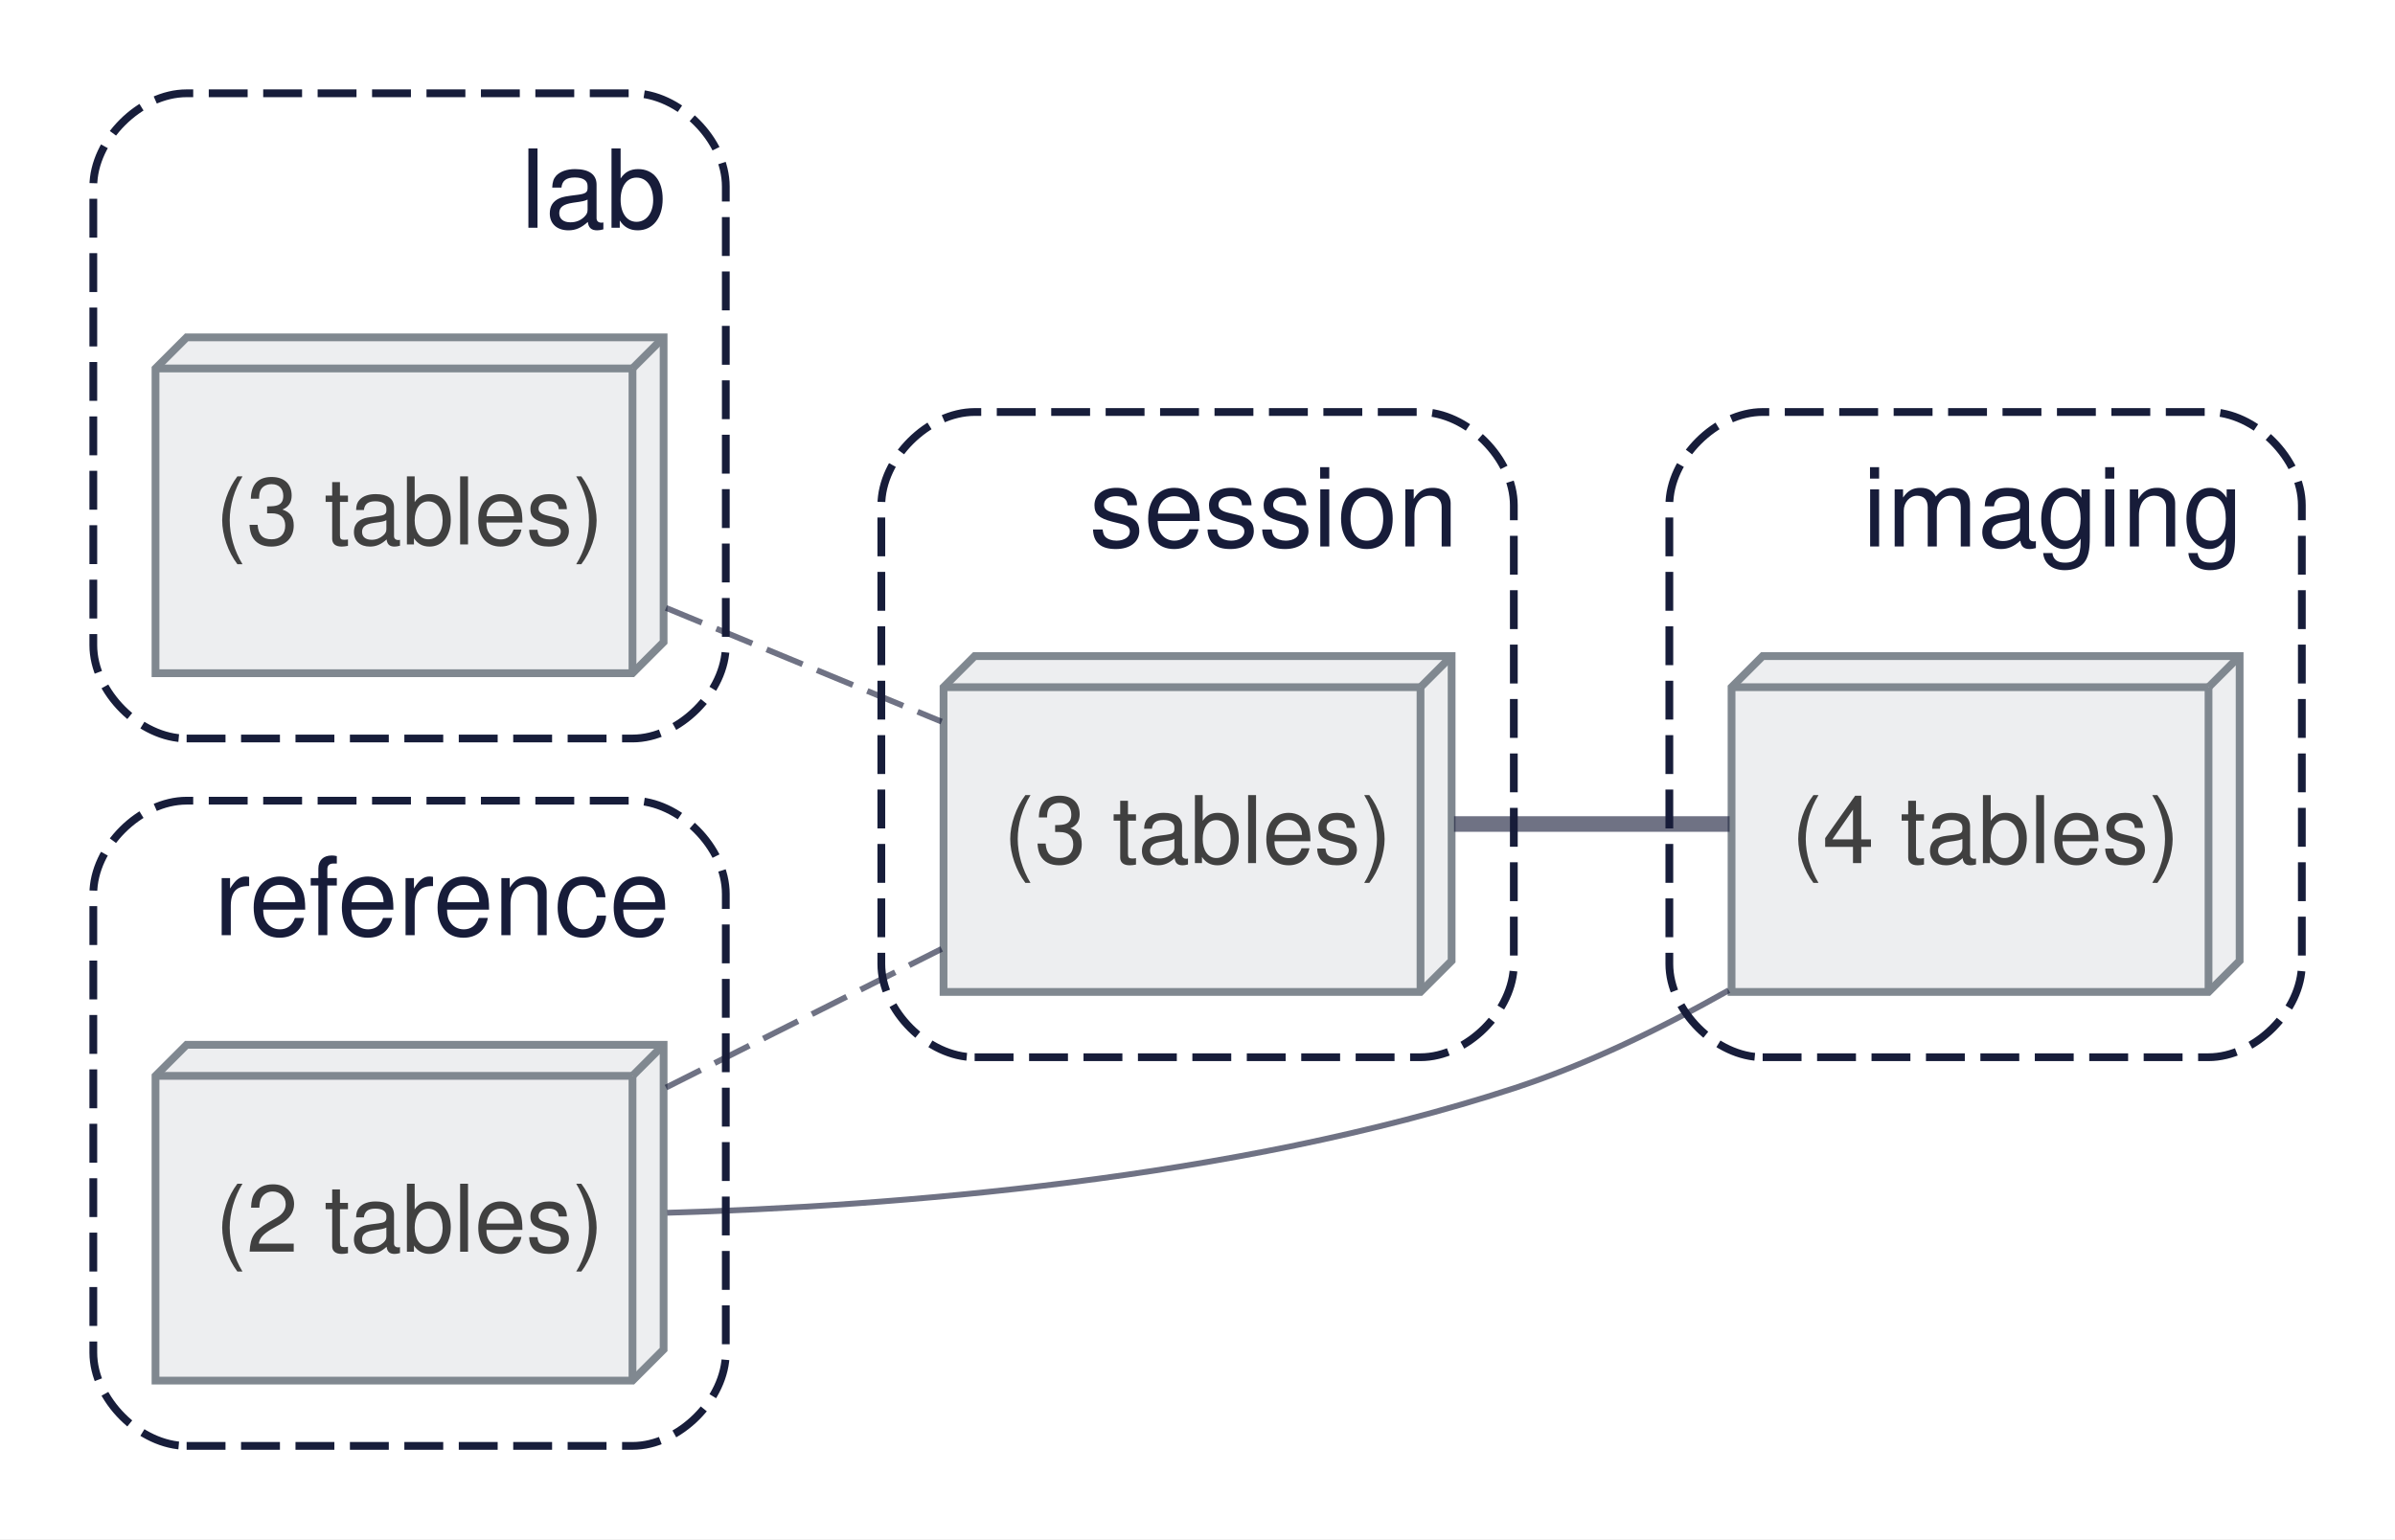
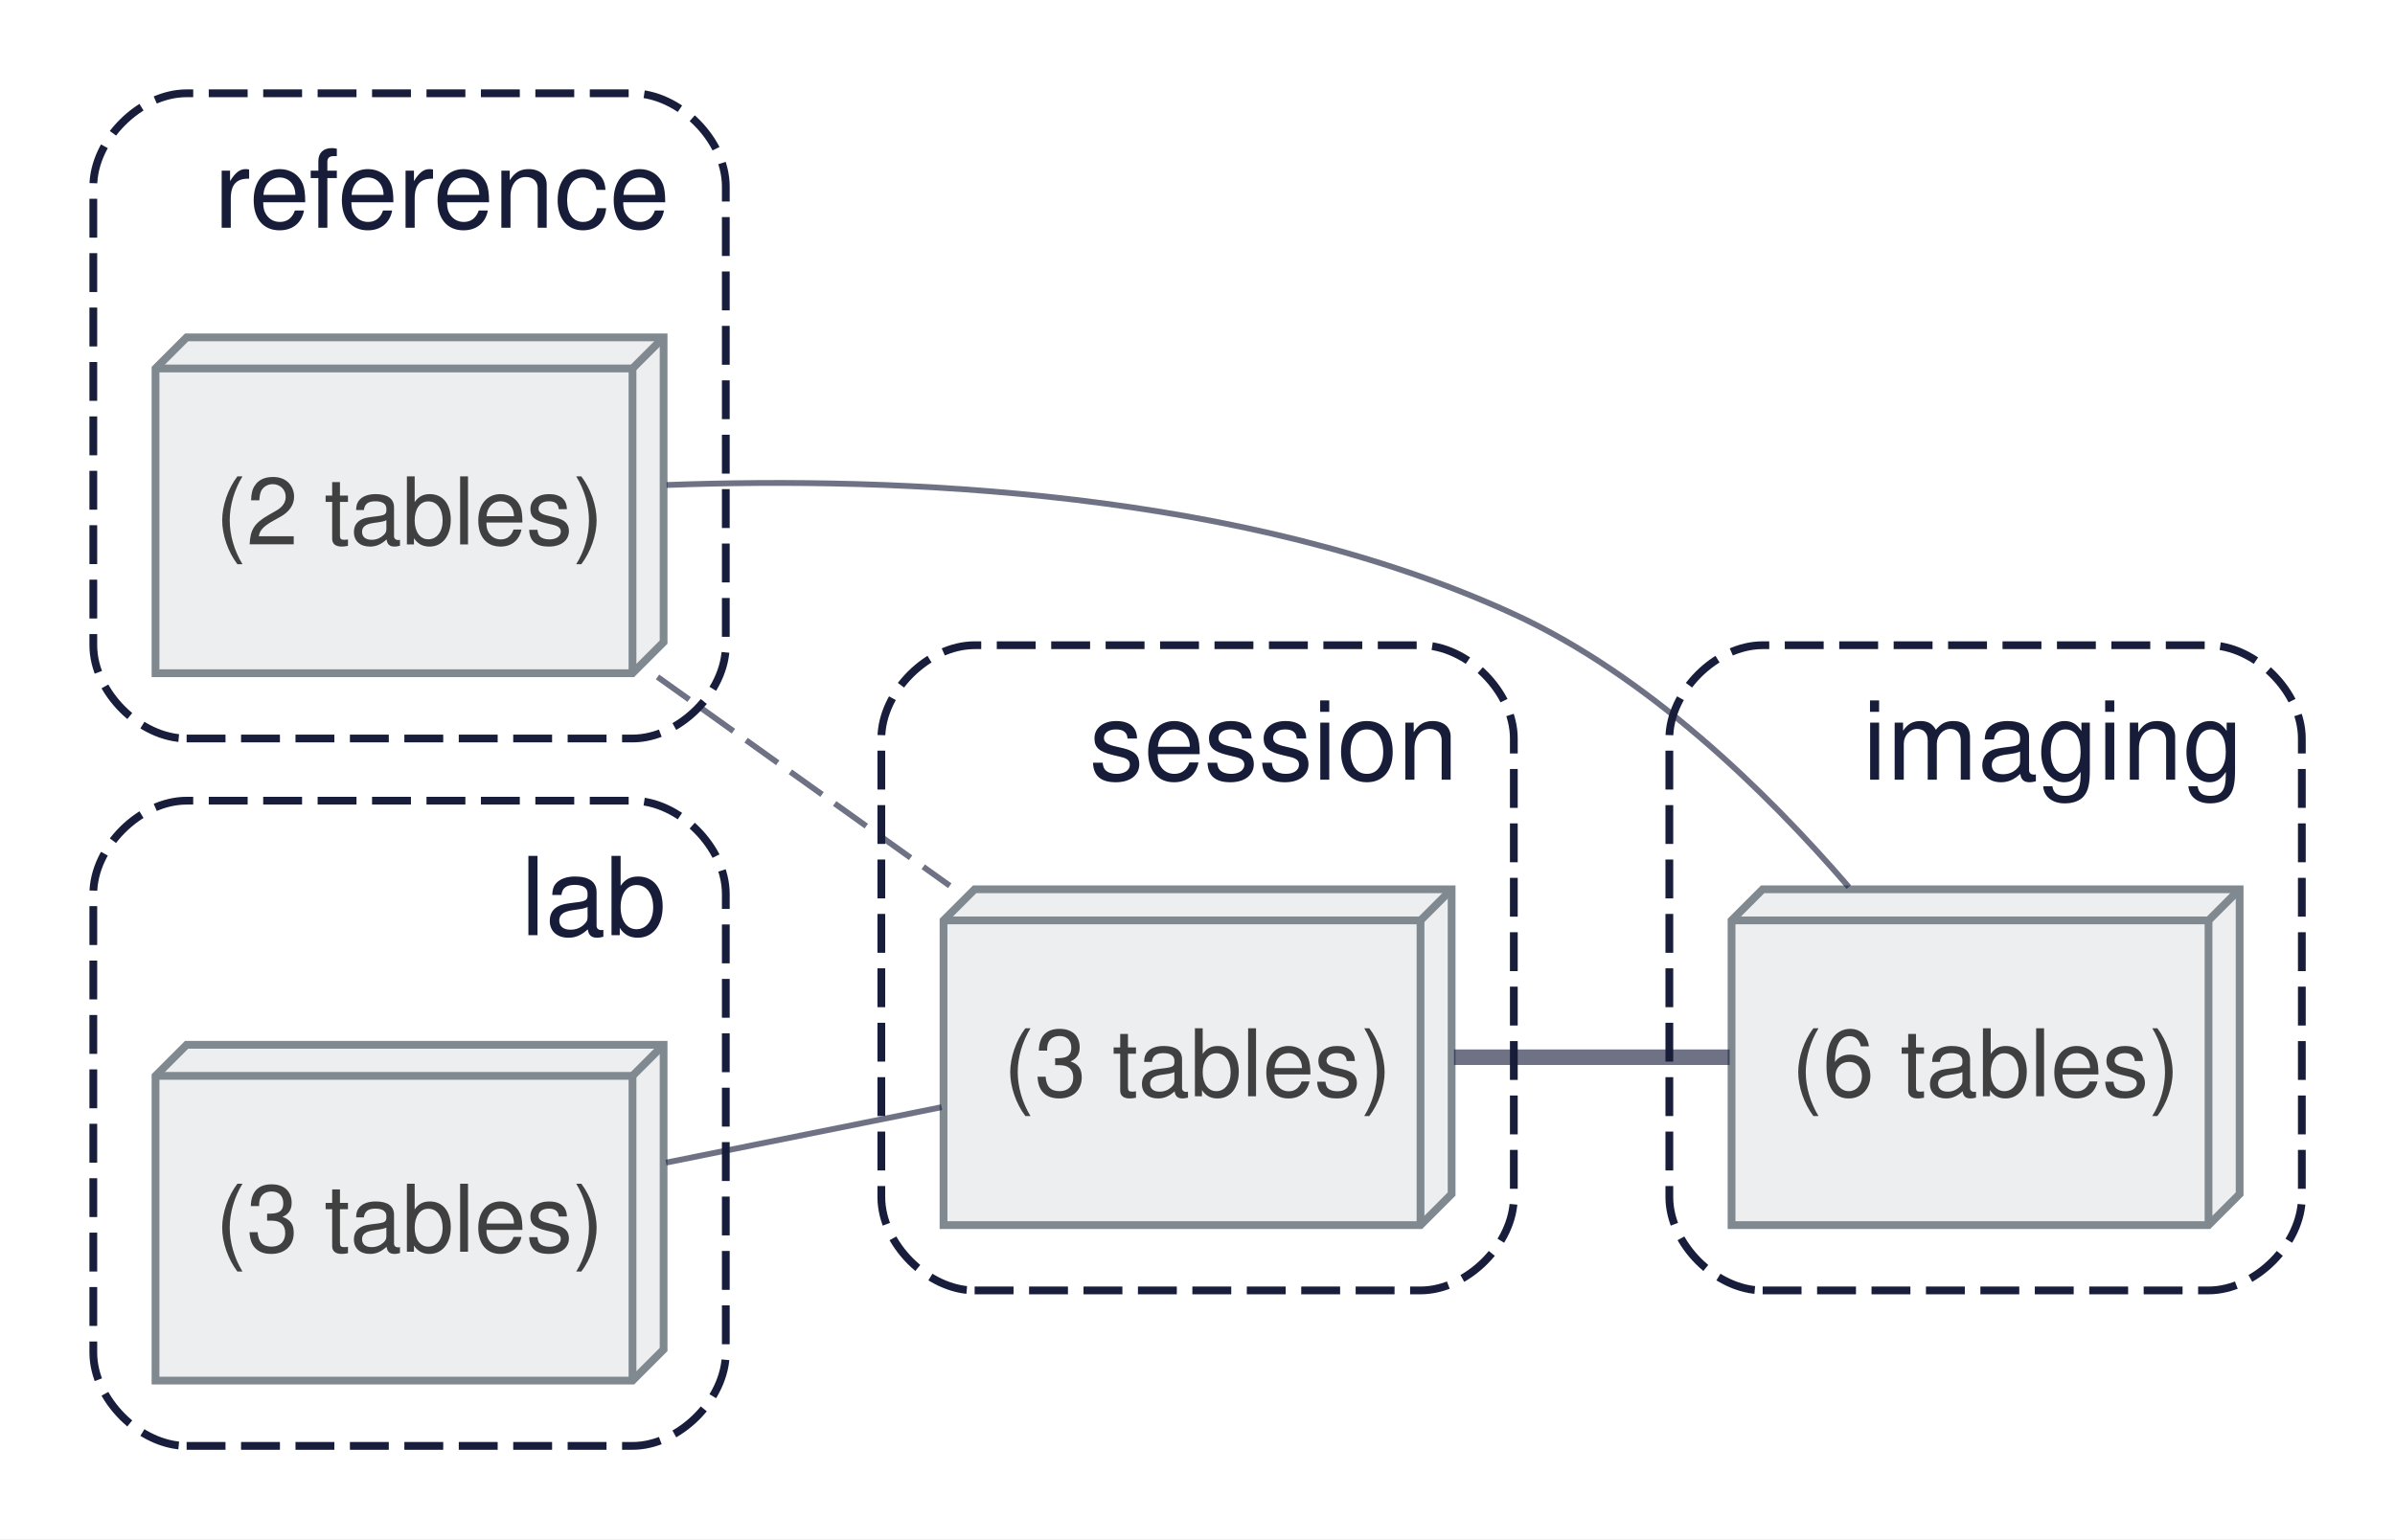
<svg xmlns="http://www.w3.org/2000/svg" xmlns:xlink="http://www.w3.org/1999/xlink" width="308pt" height="198pt" viewBox="0.00 0.00 308.00 198.00">
  <style>
@media (prefers-color-scheme: dark) {
  svg { background-color: #161A21; }
  polygon[fill="white"] { fill: #161A21; }
  [fill="#fffde7"] { fill: #3A3620; }
  [stroke="#c9bc5b"] { stroke: #C9BC5B; }
  [fill="#6b6420"] { fill: #EBE3A0; }
  [fill="#e8f0e9"] { fill: #16281F; }
  [stroke="#3e7a52"] { stroke: #6BBF94; }
  [fill="#28513a"] { fill: #BCE6CF; }
  [fill="#f0f0f1"] { fill: #242832; }
  [stroke="#808285"] { stroke: #9DA0A4; }
  [fill="#5a5c5f"] { fill: #C9CFD9; }
  [fill="#ffede5"] { fill: #331B12; }
  [stroke="#ff5113"] { stroke: #FF7A47; }
  [fill="#b23200"] { fill: #FFC7AE; }
  [fill="#e0f4fc"] { fill: #0F2433; }
  [stroke="#00a0df"] { stroke: #33B8E8; }
  [fill="#00537a"] { fill: #BEE7F9; }
  [fill="#ffffff"] { fill: #1E232C; }
  [stroke="#b9bbbe"] { stroke: #8F959D; }
  [fill="#55585c"] { fill: #C8CED8; }
  [fill="#edeef0"] { fill: #242730; }
  [stroke="#808890"] { stroke: #8890A0; }
  [fill="#404040"] { fill: #C7CDD6; }
  [stroke="#171c39"] { stroke: #AEB6C2; stroke-opacity: 0.753; }
  [stroke="#c77d3a"] { stroke: #D68C4A; stroke-opacity: 0.753; }
  [fill="#f3f5f8"] { fill: #2A313D; }
  [stroke="#f3f5f8"] { stroke: #2A313D; }
  [stroke="#171d3a"] { stroke: #606875; }
  [fill="#171c39"] { fill: #8A93A1; }
}
</style>
  <g id="graph0" class="graph" transform="scale(1 1) rotate(0) translate(4 194)">
    <polygon fill="white" stroke="none" points="-4,4 -4,-194 304.02,-194 304.02,4 -4,4" />
    <g id="clust1" class="cluster">
-       <path fill="none" stroke="#171d3a" stroke-dasharray="5,2" d="M20,-99C20,-99 77.34,-99 77.34,-99 83.34,-99 89.34,-105 89.34,-111 89.34,-111 89.34,-170 89.34,-170 89.34,-176 83.34,-182 77.34,-182 77.34,-182 20,-182 20,-182 14,-182 8,-176 8,-170 8,-170 8,-111 8,-111 8,-105 14,-99 20,-99" />
-       <text xml:space="preserve" text-anchor="middle" x="72.34" y="-164.7" font-family="Helvetica,sans-Serif" font-size="14.00" fill="#171c39">lab</text>
+       <path fill="none" stroke="#171d3a" stroke-dasharray="5,2" d="M222.68,-28C222.68,-28 280.02,-28 280.02,-28 286.02,-28 292.02,-34 292.02,-40 292.02,-40 292.02,-99 292.02,-99 292.02,-105 286.02,-111 280.02,-111 280.02,-111 222.68,-111 222.68,-111 216.68,-111 210.68,-105 210.68,-99 210.68,-99 210.68,-40 210.68,-40 210.68,-34 216.68,-28 222.68,-28" />
+       <text xml:space="preserve" text-anchor="middle" x="260.02" y="-93.7" font-family="Helvetica,sans-Serif" font-size="14.00" fill="#171c39">imaging</text>
    </g>
    <g id="clust2" class="cluster">
-       <path fill="none" stroke="#171d3a" stroke-dasharray="5,2" d="M121.34,-58C121.34,-58 178.68,-58 178.68,-58 184.68,-58 190.68,-64 190.68,-70 190.68,-70 190.68,-129 190.68,-129 190.68,-135 184.68,-141 178.68,-141 178.68,-141 121.34,-141 121.34,-141 115.34,-141 109.34,-135 109.34,-129 109.34,-129 109.34,-70 109.34,-70 109.34,-64 115.34,-58 121.34,-58" />
-       <text xml:space="preserve" text-anchor="middle" x="159.81" y="-123.7" font-family="Helvetica,sans-Serif" font-size="14.00" fill="#171c39">session</text>
+       <path fill="none" stroke="#171d3a" stroke-dasharray="5,2" d="M20,-8C20,-8 77.34,-8 77.34,-8 83.34,-8 89.34,-14 89.34,-20 89.34,-20 89.34,-79 89.34,-79 89.34,-85 83.34,-91 77.34,-91 77.34,-91 20,-91 20,-91 14,-91 8,-85 8,-79 8,-79 8,-20 8,-20 8,-14 14,-8 20,-8" />
+       <text xml:space="preserve" text-anchor="middle" x="72.34" y="-73.7" font-family="Helvetica,sans-Serif" font-size="14.00" fill="#171c39">lab</text>
    </g>
    <g id="clust3" class="cluster">
-       <path fill="none" stroke="#171d3a" stroke-dasharray="5,2" d="M20,-8C20,-8 77.34,-8 77.34,-8 83.34,-8 89.34,-14 89.34,-20 89.34,-20 89.34,-79 89.34,-79 89.34,-85 83.34,-91 77.34,-91 77.34,-91 20,-91 20,-91 14,-91 8,-85 8,-79 8,-79 8,-20 8,-20 8,-14 14,-8 20,-8" />
-       <text xml:space="preserve" text-anchor="middle" x="52.84" y="-73.7" font-family="Helvetica,sans-Serif" font-size="14.00" fill="#171c39">reference</text>
+       <path fill="none" stroke="#171d3a" stroke-dasharray="5,2" d="M20,-99C20,-99 77.34,-99 77.34,-99 83.34,-99 89.34,-105 89.34,-111 89.34,-111 89.34,-170 89.34,-170 89.34,-176 83.34,-182 77.34,-182 77.34,-182 20,-182 20,-182 14,-182 8,-176 8,-170 8,-170 8,-111 8,-111 8,-105 14,-99 20,-99" />
+       <text xml:space="preserve" text-anchor="middle" x="52.84" y="-164.7" font-family="Helvetica,sans-Serif" font-size="14.00" fill="#171c39">reference</text>
    </g>
    <g id="clust4" class="cluster">
-       <path fill="none" stroke="#171d3a" stroke-dasharray="5,2" d="M222.68,-58C222.68,-58 280.02,-58 280.02,-58 286.02,-58 292.02,-64 292.02,-70 292.02,-70 292.02,-129 292.02,-129 292.02,-135 286.02,-141 280.02,-141 280.02,-141 222.68,-141 222.68,-141 216.68,-141 210.68,-135 210.68,-129 210.68,-129 210.68,-70 210.68,-70 210.68,-64 216.68,-58 222.68,-58" />
-       <text xml:space="preserve" text-anchor="middle" x="260.02" y="-123.7" font-family="Helvetica,sans-Serif" font-size="14.00" fill="#171c39">imaging</text>
+       <path fill="none" stroke="#171d3a" stroke-dasharray="5,2" d="M121.34,-28C121.34,-28 178.68,-28 178.68,-28 184.68,-28 190.68,-34 190.68,-40 190.68,-40 190.68,-99 190.68,-99 190.68,-105 184.68,-111 178.68,-111 178.68,-111 121.34,-111 121.34,-111 115.34,-111 109.34,-105 109.34,-99 109.34,-99 109.34,-40 109.34,-40 109.34,-34 115.34,-28 121.34,-28" />
+       <text xml:space="preserve" text-anchor="middle" x="159.81" y="-93.7" font-family="Helvetica,sans-Serif" font-size="14.00" fill="#171c39">session</text>
    </g>
    <g id="node1" class="node">
      <g id="a_node1">
-         <a xlink:title="Collapsed schema: 3 tables">
-           <polygon fill="#edeef0" stroke="#808890" points="81.34,-150.6 20,-150.6 16,-146.6 16,-107.4 77.34,-107.4 81.34,-111.4 81.34,-150.6" />
-           <polyline fill="none" stroke="#808890" points="77.34,-146.6 16,-146.6" />
-           <polyline fill="none" stroke="#808890" points="77.34,-146.6 77.34,-107.4" />
-           <polyline fill="none" stroke="#808890" points="77.34,-146.6 81.34,-150.6" />
-           <text xml:space="preserve" text-anchor="middle" x="48.67" y="-123.97" font-family="Helvetica,sans-Serif" font-size="12.00" fill="#404040">(3 tables)</text>
+         <a xlink:title="Collapsed schema: 6 tables">
+           <polygon fill="#edeef0" stroke="#808890" points="284.02,-79.6 222.68,-79.6 218.68,-75.6 218.68,-36.4 280.02,-36.4 284.02,-40.4 284.02,-79.6" />
+           <polyline fill="none" stroke="#808890" points="280.02,-75.6 218.68,-75.6" />
+           <polyline fill="none" stroke="#808890" points="280.02,-75.6 280.02,-36.4" />
+           <polyline fill="none" stroke="#808890" points="280.02,-75.6 284.02,-79.6" />
+           <text xml:space="preserve" text-anchor="middle" x="251.35" y="-52.98" font-family="Helvetica,sans-Serif" font-size="12.00" fill="#404040">(6 tables)</text>
        </a>
      </g>
    </g>
    <g id="node2" class="node">
      <g id="a_node2">
        <a xlink:title="Collapsed schema: 3 tables">
-           <polygon fill="#edeef0" stroke="#808890" points="182.68,-109.6 121.34,-109.6 117.34,-105.6 117.34,-66.4 178.68,-66.4 182.68,-70.4 182.68,-109.6" />
-           <polyline fill="none" stroke="#808890" points="178.68,-105.6 117.34,-105.6" />
-           <polyline fill="none" stroke="#808890" points="178.68,-105.6 178.68,-66.4" />
-           <polyline fill="none" stroke="#808890" points="178.68,-105.6 182.68,-109.6" />
-           <text xml:space="preserve" text-anchor="middle" x="150.01" y="-82.97" font-family="Helvetica,sans-Serif" font-size="12.00" fill="#404040">(3 tables)</text>
+           <polygon fill="#edeef0" stroke="#808890" points="81.34,-59.6 20,-59.6 16,-55.6 16,-16.4 77.34,-16.4 81.34,-20.4 81.34,-59.6" />
+           <polyline fill="none" stroke="#808890" points="77.34,-55.6 16,-55.6" />
+           <polyline fill="none" stroke="#808890" points="77.34,-55.6 77.34,-16.4" />
+           <polyline fill="none" stroke="#808890" points="77.34,-55.6 81.34,-59.6" />
+           <text xml:space="preserve" text-anchor="middle" x="48.67" y="-32.98" font-family="Helvetica,sans-Serif" font-size="12.00" fill="#404040">(3 tables)</text>
+         </a>
+       </g>
+     </g>
+     <g id="node4" class="node">
+       <g id="a_node4">
+         <a xlink:title="Collapsed schema: 3 tables">
+           <polygon fill="#edeef0" stroke="#808890" points="182.68,-79.6 121.34,-79.6 117.34,-75.6 117.34,-36.4 178.68,-36.4 182.68,-40.4 182.68,-79.6" />
+           <polyline fill="none" stroke="#808890" points="178.68,-75.6 117.34,-75.6" />
+           <polyline fill="none" stroke="#808890" points="178.68,-75.6 178.68,-36.4" />
+           <polyline fill="none" stroke="#808890" points="178.68,-75.6 182.68,-79.6" />
+           <text xml:space="preserve" text-anchor="middle" x="150.01" y="-52.98" font-family="Helvetica,sans-Serif" font-size="12.00" fill="#404040">(3 tables)</text>
        </a>
      </g>
    </g>
    <g id="edge1" class="edge">
-       <path fill="none" stroke="#171c39" stroke-width="0.75" stroke-dasharray="5,2" stroke-opacity="0.62" d="M81.65,-115.8C92.99,-111.12 105.75,-105.85 117.09,-101.17" />
+       <path fill="none" stroke="#171c39" stroke-width="0.75" stroke-opacity="0.62" d="M81.65,-44.44C92.99,-46.72 105.75,-49.29 117.09,-51.57" />
    </g>
-     <g id="node4" class="node">
-       <g id="a_node4">
-         <a xlink:title="Collapsed schema: 4 tables">
-           <polygon fill="#edeef0" stroke="#808890" points="284.02,-109.6 222.68,-109.6 218.68,-105.6 218.68,-66.4 280.02,-66.4 284.02,-70.4 284.02,-109.6" />
-           <polyline fill="none" stroke="#808890" points="280.02,-105.6 218.68,-105.6" />
-           <polyline fill="none" stroke="#808890" points="280.02,-105.6 280.02,-66.4" />
-           <polyline fill="none" stroke="#808890" points="280.02,-105.6 284.02,-109.6" />
-           <text xml:space="preserve" text-anchor="middle" x="251.35" y="-82.97" font-family="Helvetica,sans-Serif" font-size="12.00" fill="#404040">(4 tables)</text>
+     <g id="node3" class="node">
+       <g id="a_node3">
+         <a xlink:title="Collapsed schema: 2 tables">
+           <polygon fill="#edeef0" stroke="#808890" points="81.34,-150.6 20,-150.6 16,-146.6 16,-107.4 77.34,-107.4 81.34,-111.4 81.34,-150.6" />
+           <polyline fill="none" stroke="#808890" points="77.34,-146.6 16,-146.6" />
+           <polyline fill="none" stroke="#808890" points="77.34,-146.6 77.34,-107.4" />
+           <polyline fill="none" stroke="#808890" points="77.34,-146.6 81.34,-150.6" />
+           <text xml:space="preserve" text-anchor="middle" x="48.67" y="-123.97" font-family="Helvetica,sans-Serif" font-size="12.00" fill="#404040">(2 tables)</text>
        </a>
      </g>
    </g>
    <g id="edge2" class="edge">
-       <path fill="none" stroke="#171c39" stroke-width="2" stroke-opacity="0.62" d="M182.99,-88C194.33,-88 207.09,-88 218.43,-88" />
-     </g>
-     <g id="node3" class="node">
-       <g id="a_node3">
-         <a xlink:title="Collapsed schema: 2 tables">
-           <polygon fill="#edeef0" stroke="#808890" points="81.34,-59.6 20,-59.6 16,-55.6 16,-16.4 77.34,-16.4 81.34,-20.4 81.34,-59.6" />
-           <polyline fill="none" stroke="#808890" points="77.34,-55.6 16,-55.6" />
-           <polyline fill="none" stroke="#808890" points="77.34,-55.6 77.34,-16.4" />
-           <polyline fill="none" stroke="#808890" points="77.34,-55.6 81.34,-59.6" />
-           <text xml:space="preserve" text-anchor="middle" x="48.67" y="-32.98" font-family="Helvetica,sans-Serif" font-size="12.00" fill="#404040">(2 tables)</text>
-         </a>
-       </g>
+       <path fill="none" stroke="#171c39" stroke-width="0.75" stroke-opacity="0.62" d="M81.73,-131.61C111.36,-132.71 155.92,-130.97 190.68,-115 207.73,-107.16 222.96,-92.42 233.76,-79.89" />
    </g>
    <g id="edge3" class="edge">
-       <path fill="none" stroke="#171c39" stroke-width="0.75" stroke-dasharray="5,2" stroke-opacity="0.62" d="M81.65,-54.1C92.99,-59.81 105.75,-66.23 117.09,-71.93" />
+       <path fill="none" stroke="#171c39" stroke-width="0.75" stroke-dasharray="5,2" stroke-opacity="0.62" d="M80.56,-106.92C92.52,-98.38 106.18,-88.61 118.14,-80.06" />
    </g>
    <g id="edge4" class="edge">
-       <path fill="none" stroke="#171c39" stroke-width="0.75" stroke-opacity="0.62" d="M81.81,-37.99C110.91,-38.83 154.61,-42.23 190.68,-54 200.09,-57.07 209.67,-61.72 218.32,-66.61" />
+       <path fill="none" stroke="#171c39" stroke-width="2" stroke-opacity="0.62" d="M182.99,-58C194.33,-58 207.09,-58 218.43,-58" />
    </g>
  </g>
</svg>
